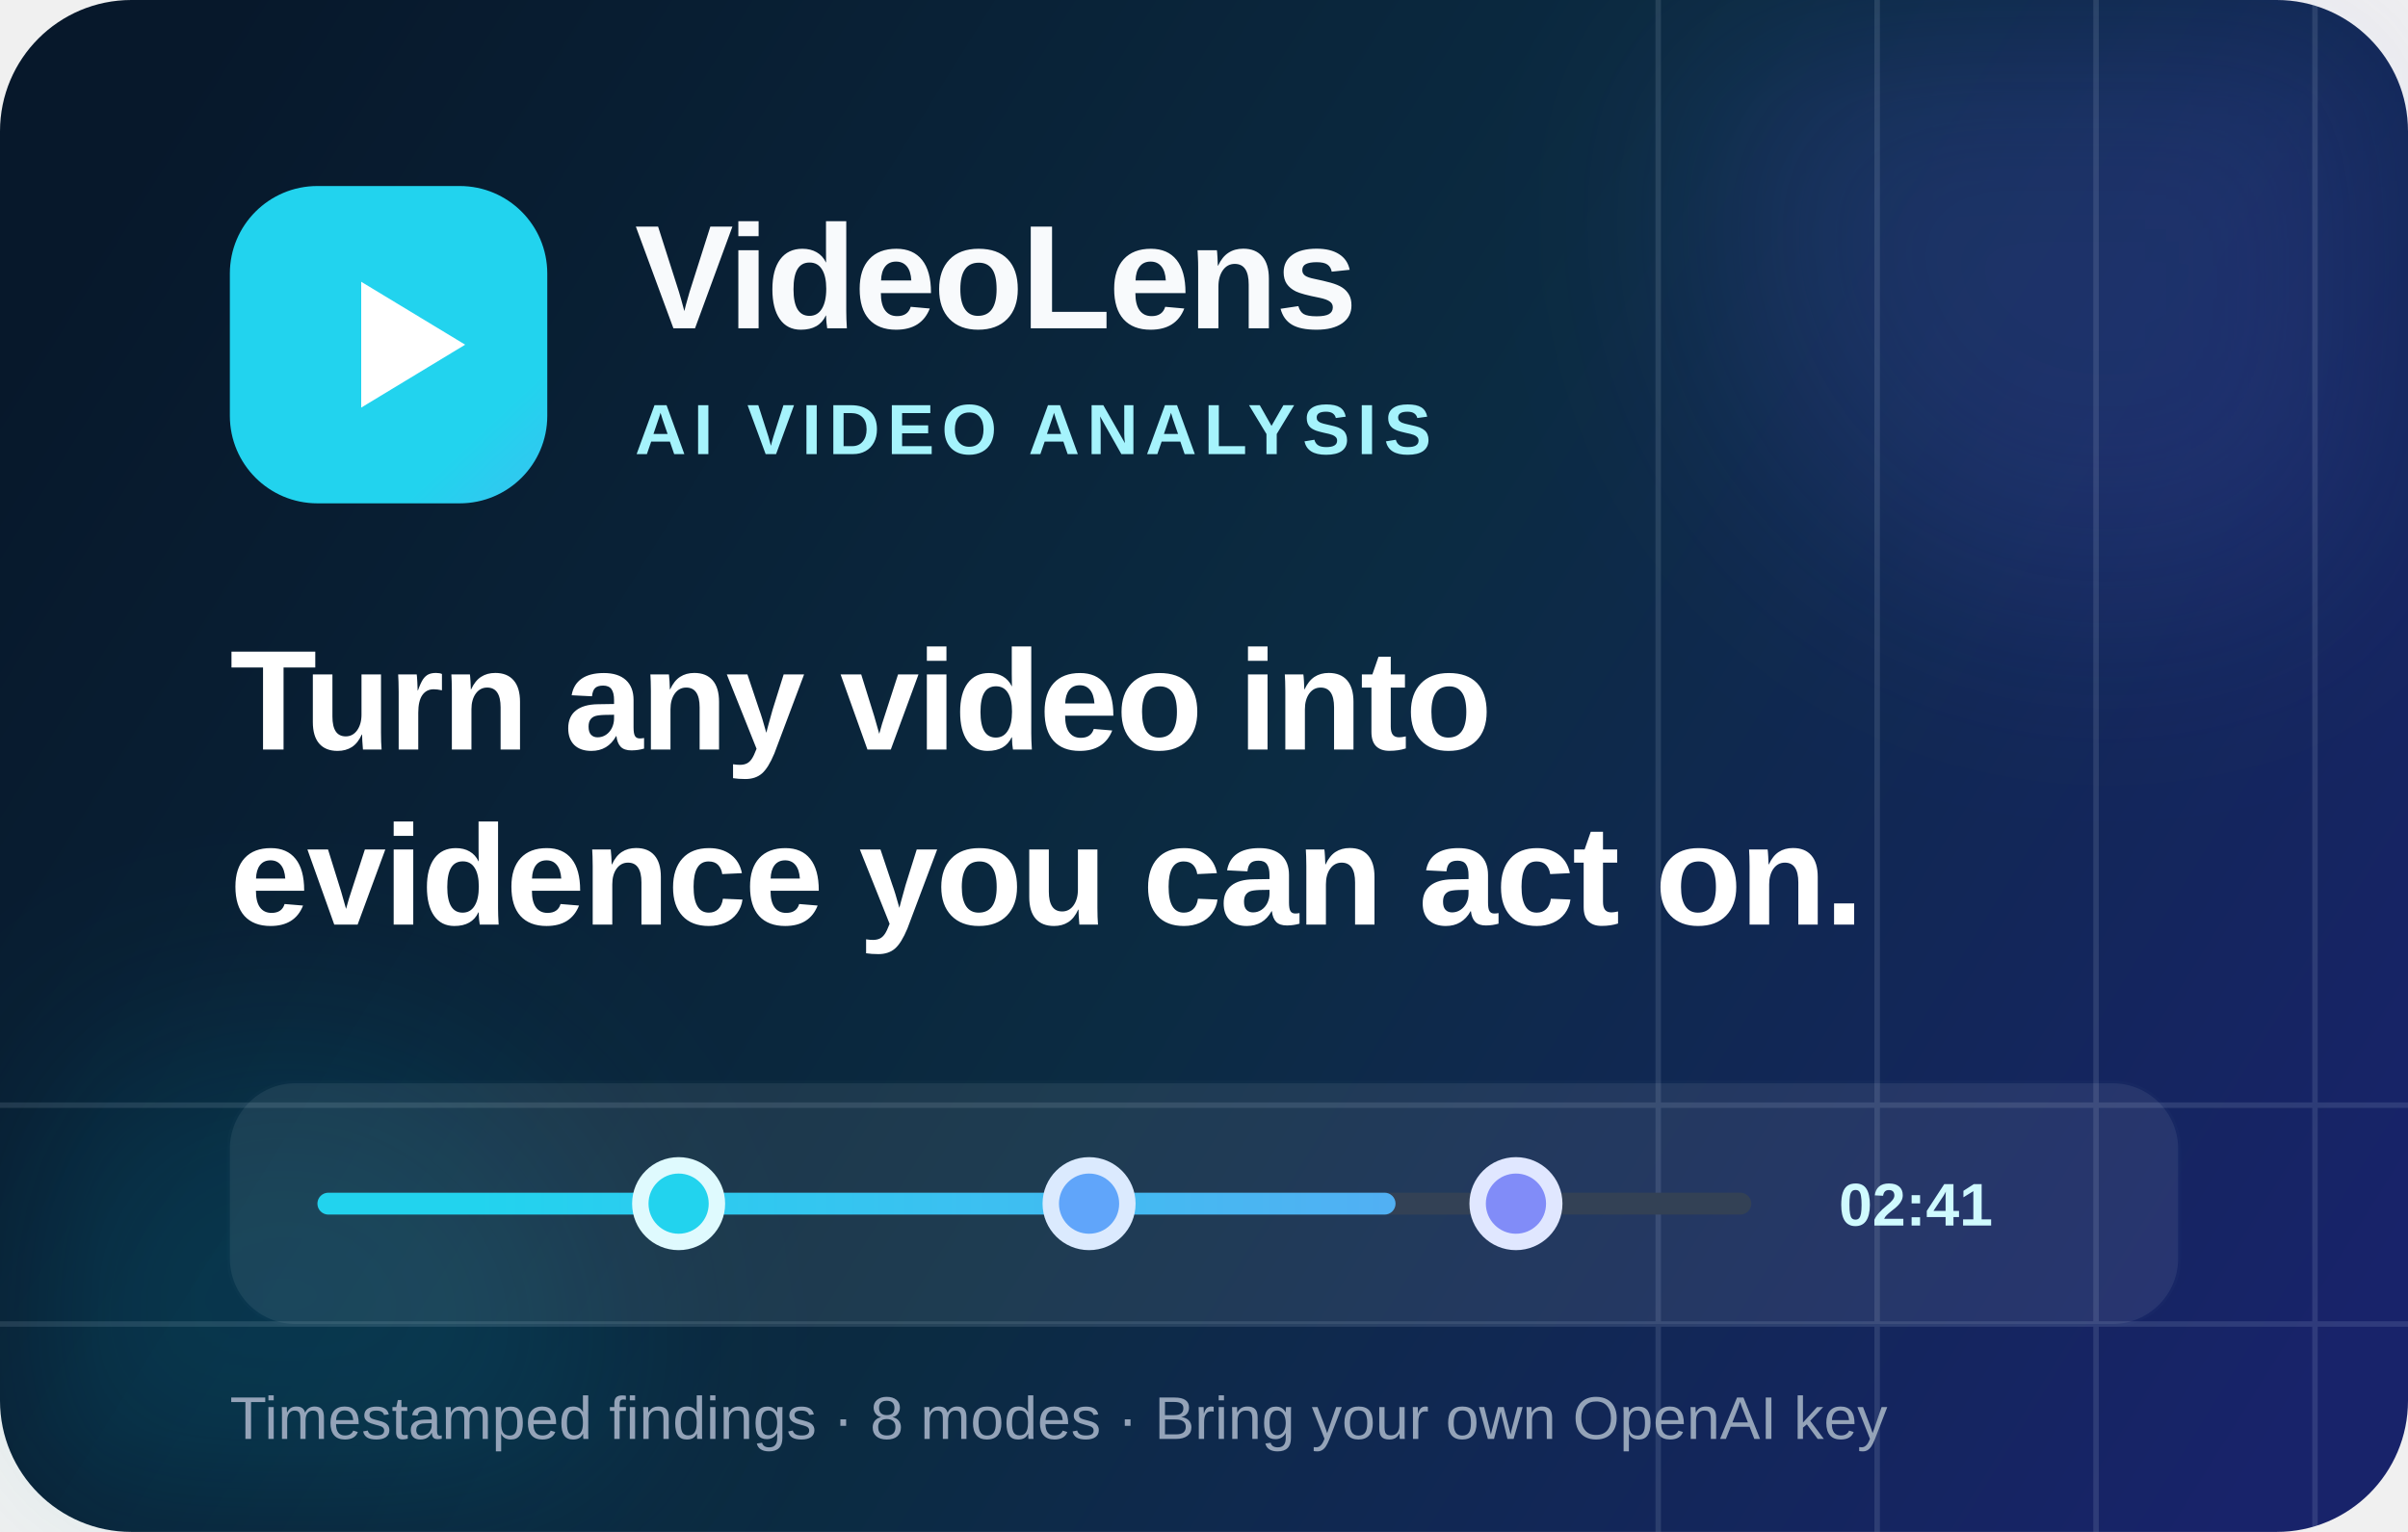
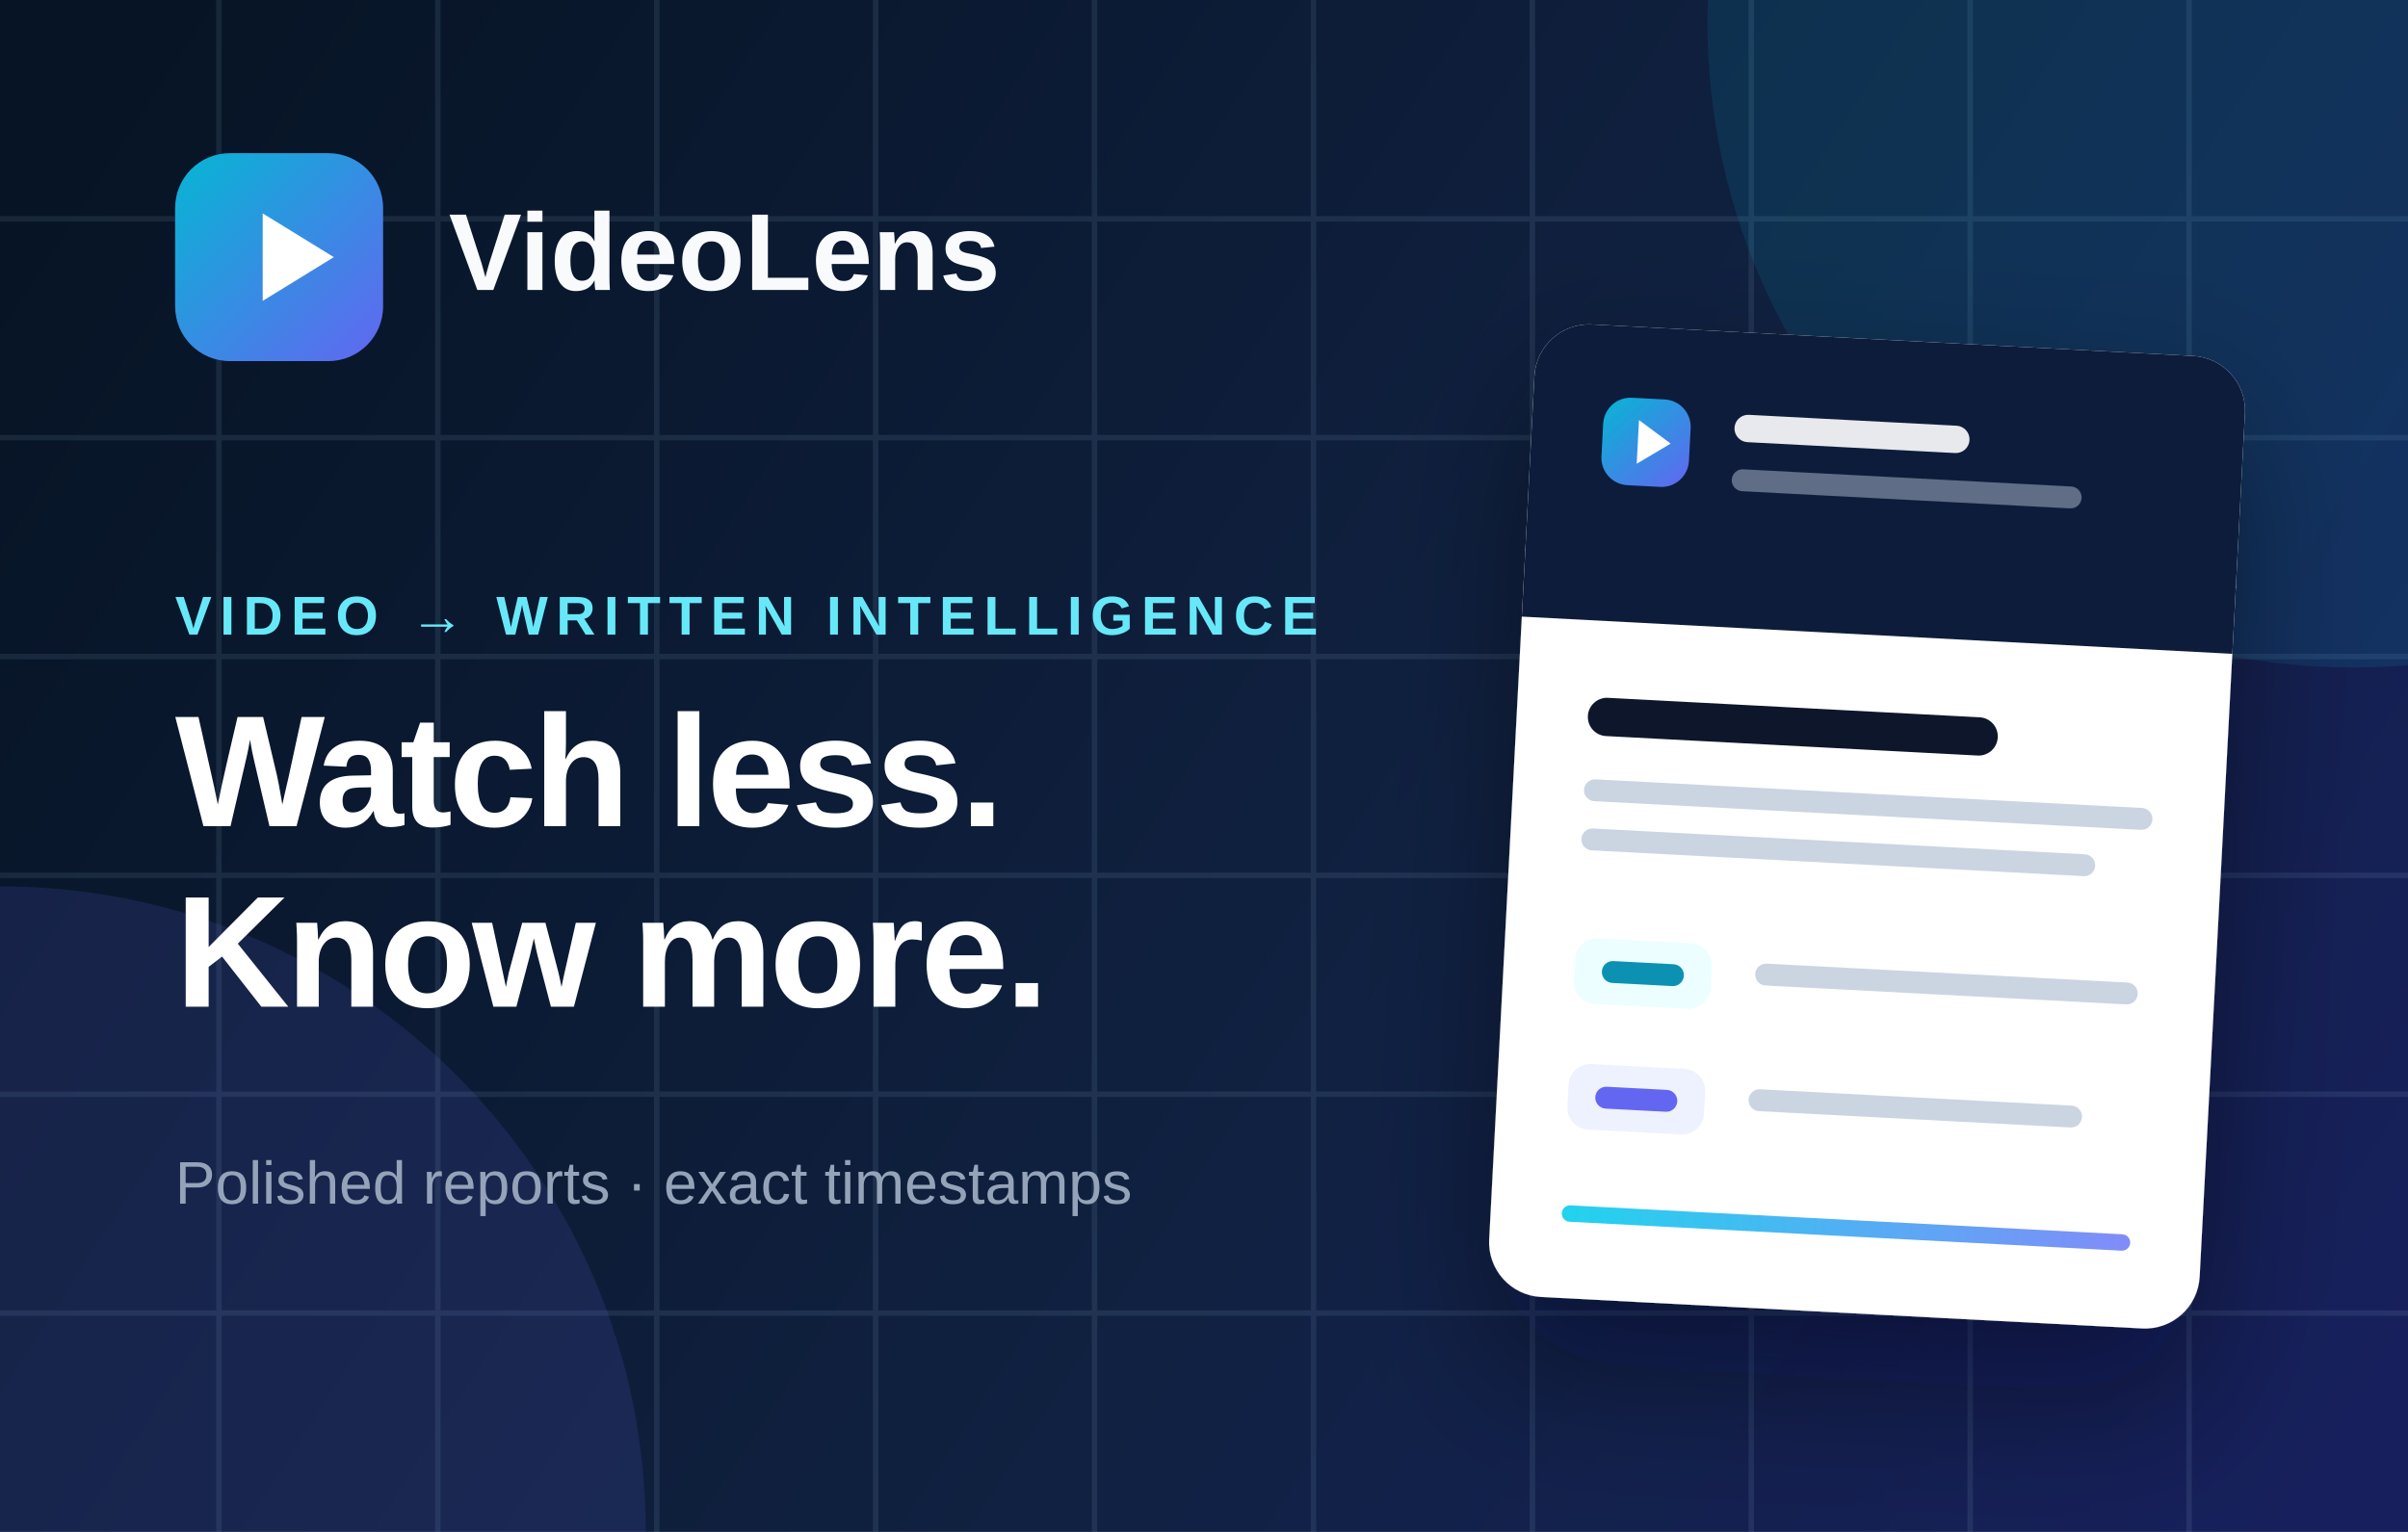
<svg xmlns="http://www.w3.org/2000/svg" width="440" height="280" viewBox="0 0 440 280" role="img" aria-labelledby="title desc">
  <defs>
-     <linearGradient id="bg" x1="28" y1="22" x2="416" y2="264" gradientUnits="userSpaceOnUse">
-       <stop stop-color="#07182B" />
-       <stop offset="0.52" stop-color="#0B2B42" />
-       <stop offset="1" stop-color="#18236A" />
+     <linearGradient id="bg" x1="20" y1="10" x2="430" y2="276" gradientUnits="userSpaceOnUse">
+       <stop stop-color="#071425" />
+       <stop offset=".58" stop-color="#102141" />
+       <stop offset="1" stop-color="#17205D" />
    </linearGradient>
-     <linearGradient id="brand" x1="52" y1="39" x2="108" y2="99" gradientUnits="userSpaceOnUse">
+     <linearGradient id="brand" x1="0" y1="0" x2="1" y2="1">
+       <stop stop-color="#06B6D4" />
+       <stop offset="1" stop-color="#6366F1" />
+     </linearGradient>
+     <linearGradient id="rule" x1="0" y1="0" x2="1" y2="0">
      <stop stop-color="#22D3EE" />
      <stop offset="1" stop-color="#818CF8" />
    </linearGradient>
-     <linearGradient id="timeline" x1="45" y1="0" x2="382" y2="0" gradientUnits="userSpaceOnUse">
-       <stop stop-color="#22D3EE" />
-       <stop offset="1" stop-color="#818CF8" />
-     </linearGradient>
-     <filter id="glow" x="-60%" y="-60%" width="220%" height="220%">
-       <feGaussianBlur stdDeviation="20" />
+     <filter id="shadow" x="-30%" y="-30%" width="160%" height="180%">
+       <feDropShadow dx="0" dy="12" stdDeviation="13" flood-color="#020617" flood-opacity=".42" />
    </filter>
  </defs>
-   <rect width="440" height="280" rx="24" fill="url(#bg)" />
-   <circle cx="385" cy="40" r="72" fill="#6366F1" opacity=".16" filter="url(#glow)" />
-   <circle cx="52" cy="247" r="58" fill="#06B6D4" opacity=".14" filter="url(#glow)" />
-   <g opacity=".12" stroke="#E0F2FE">
-     <path d="M303 0v280M343 0v280M383 0v280M423 0v280" />
-     <path d="M0 202h440M0 242h440" />
+   <rect width="440" height="280" fill="url(#bg)" />
+   <g opacity=".09" stroke="#BAE6FD">
+     <path d="M0 40h440M0 80h440M0 120h440M0 160h440M0 200h440M0 240h440" />
+     <path d="M40 0v280M80 0v280M120 0v280M160 0v280M200 0v280M240 0v280M280 0v280M320 0v280M360 0v280M400 0v280" />
  </g>
-   <g transform="translate(42 34)">
-     <rect width="58" height="58" rx="16" fill="url(#brand)" />
-     <path d="M24 17.5v23l19-11.5-19-11.5Z" fill="white" />
+   <circle cx="430" cy="4" r="118" fill="#06B6D4" opacity=".12" />
+   <circle cx="0" cy="280" r="118" fill="#6366F1" opacity=".14" />
+   <g transform="translate(32 28)">
+     <rect width="38" height="38" rx="10" fill="url(#brand)" />
+     <path d="M16 11v16l13-8-13-8Z" fill="white" />
  </g>
-   <text x="116" y="60" fill="#F8FAFC" font-family="Arial, Helvetica, sans-serif" font-size="27" font-weight="700" letter-spacing="-.5">VideoLens</text>
-   <text x="116" y="83" fill="#A5F3FC" font-family="Arial, Helvetica, sans-serif" font-size="13" font-weight="600" letter-spacing="1.3">AI VIDEO ANALYSIS</text>
-   <text x="42" y="137" fill="#FFFFFF" font-family="Arial, Helvetica, sans-serif" font-size="26" font-weight="700" letter-spacing="-.4">Turn any video into</text>
-   <text x="42" y="169" fill="#FFFFFF" font-family="Arial, Helvetica, sans-serif" font-size="26" font-weight="700" letter-spacing="-.4">evidence you can act on.</text>
-   <g transform="translate(42 198)">
-     <rect width="356" height="44" rx="12" fill="#FFFFFF" opacity=".08" stroke="#BAE6FD" stroke-opacity=".16" />
-     <rect x="16" y="20" width="262" height="4" rx="2" fill="#334155" />
-     <rect x="16" y="20" width="197" height="4" rx="2" fill="url(#timeline)" />
-     <circle cx="82" cy="22" r="7" fill="#22D3EE" stroke="#DFFAFE" stroke-width="3" />
-     <circle cx="157" cy="22" r="7" fill="#60A5FA" stroke="#DBEAFE" stroke-width="3" />
-     <circle cx="235" cy="22" r="7" fill="#818CF8" stroke="#E0E7FF" stroke-width="3" />
-     <text x="294" y="26" fill="#CFFAFE" font-family="Arial, Helvetica, sans-serif" font-size="11" font-weight="700">02:41</text>
+   <text x="82" y="53" fill="#F8FAFC" font-family="Arial,Helvetica,sans-serif" font-size="20" font-weight="700">VideoLens</text>
+   <text x="32" y="116" fill="#67E8F9" font-family="Arial,Helvetica,sans-serif" font-size="10" font-weight="700" letter-spacing="1.5">VIDEO → WRITTEN INTELLIGENCE</text>
+   <text x="32" y="151" fill="#FFFFFF" font-family="Arial,Helvetica,sans-serif" font-size="29" font-weight="700" letter-spacing="-.7">Watch less.</text>
+   <text x="32" y="184" fill="#FFFFFF" font-family="Arial,Helvetica,sans-serif" font-size="29" font-weight="700" letter-spacing="-.7">Know more.</text>
+   <text x="32" y="220" fill="#94A3B8" font-family="Arial,Helvetica,sans-serif" font-size="11">Polished reports · exact timestamps</text>
+   <g transform="translate(276 62) rotate(3 64 92)" filter="url(#shadow)">
+     <rect width="130" height="178" rx="10" fill="#FFFFFF" />
+     <rect width="130" height="51" rx="10" fill="#0F1F3B" />
+     <rect y="42" width="130" height="12" fill="#0F1F3B" />
+     <rect x="13" y="13" width="16" height="16" rx="5" fill="url(#brand)" />
+     <path d="M19.5 17v8l6-4-6-4Z" fill="white" />
+     <rect x="37" y="15" width="43" height="5" rx="2.5" fill="#FFFFFF" opacity=".9" />
+     <rect x="37" y="25" width="64" height="4" rx="2" fill="#94A3B8" opacity=".6" />
+     <rect x="13" y="68" width="75" height="7" rx="3.5" fill="#0F172A" />
+     <rect x="13" y="83" width="104" height="4" rx="2" fill="#CBD5E1" />
+     <rect x="13" y="92" width="94" height="4" rx="2" fill="#CBD5E1" />
+     <rect x="13" y="112" width="25" height="12" rx="4" fill="#ECFEFF" />
+     <rect x="18" y="116" width="15" height="4" rx="2" fill="#0891B2" />
+     <rect x="46" y="115" width="70" height="4" rx="2" fill="#CBD5E1" />
+     <rect x="13" y="135" width="25" height="12" rx="4" fill="#EEF2FF" />
+     <rect x="18" y="139" width="15" height="4" rx="2" fill="#6366F1" />
+     <rect x="46" y="138" width="61" height="4" rx="2" fill="#CBD5E1" />
+     <rect x="13" y="161" width="104" height="3" rx="1.5" fill="url(#rule)" />
  </g>
-   <text x="42" y="263" fill="#94A3B8" font-family="Arial, Helvetica, sans-serif" font-size="11">Timestamped findings · 8 modes · Bring your own OpenAI key</text>
</svg>
